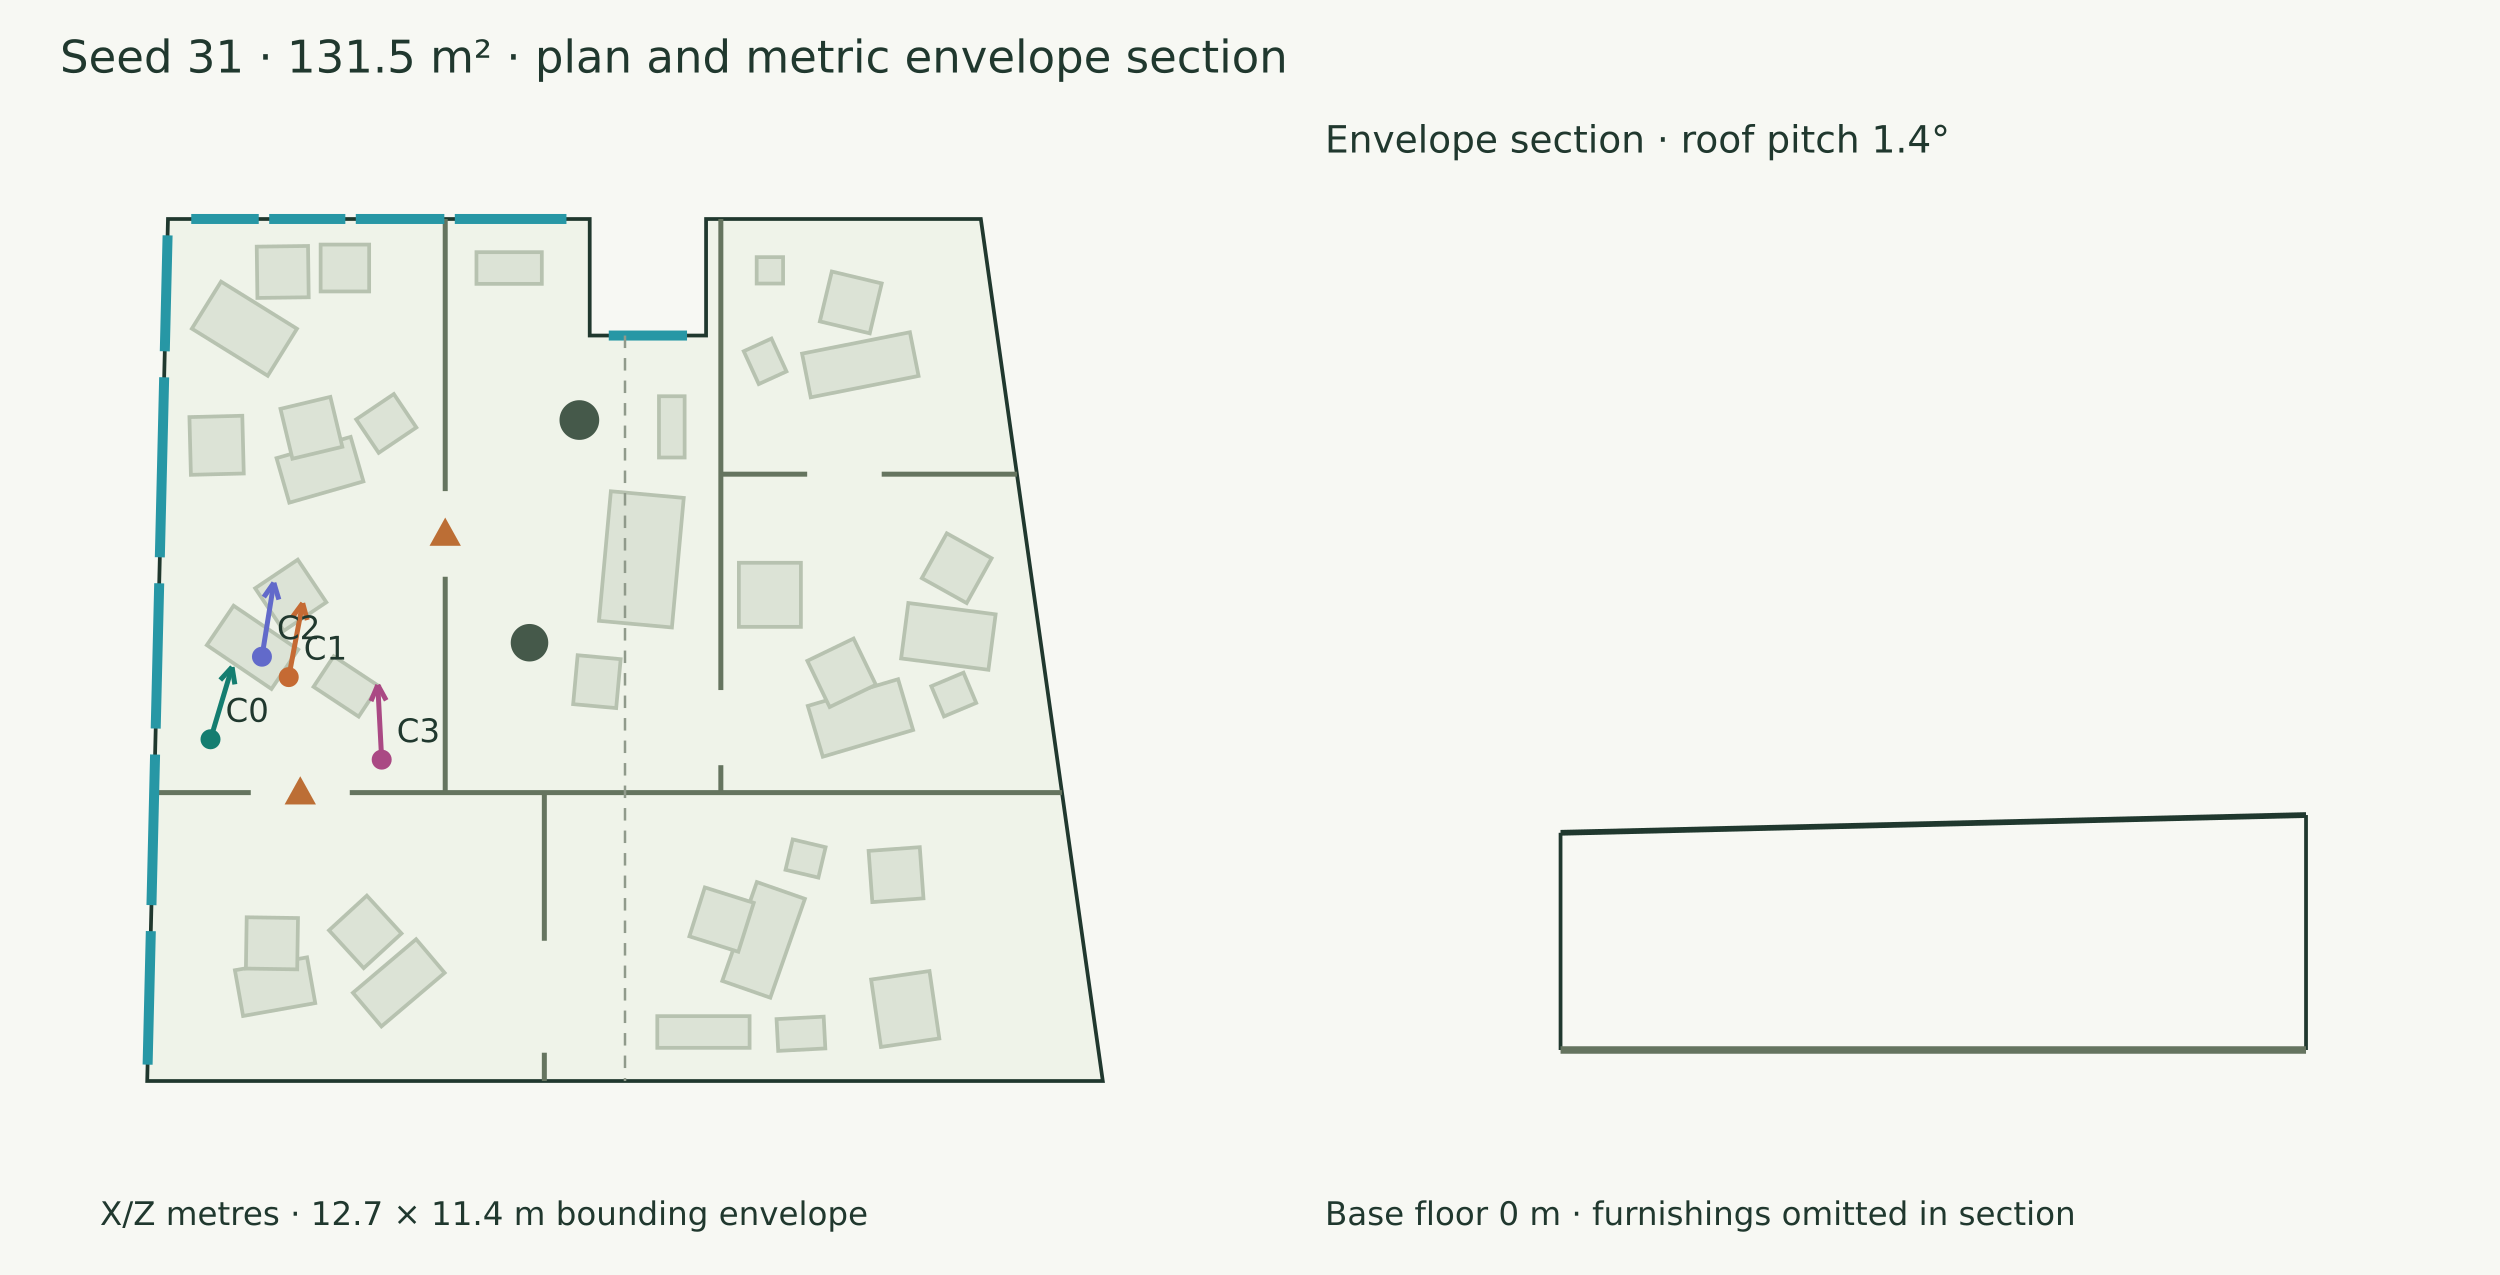
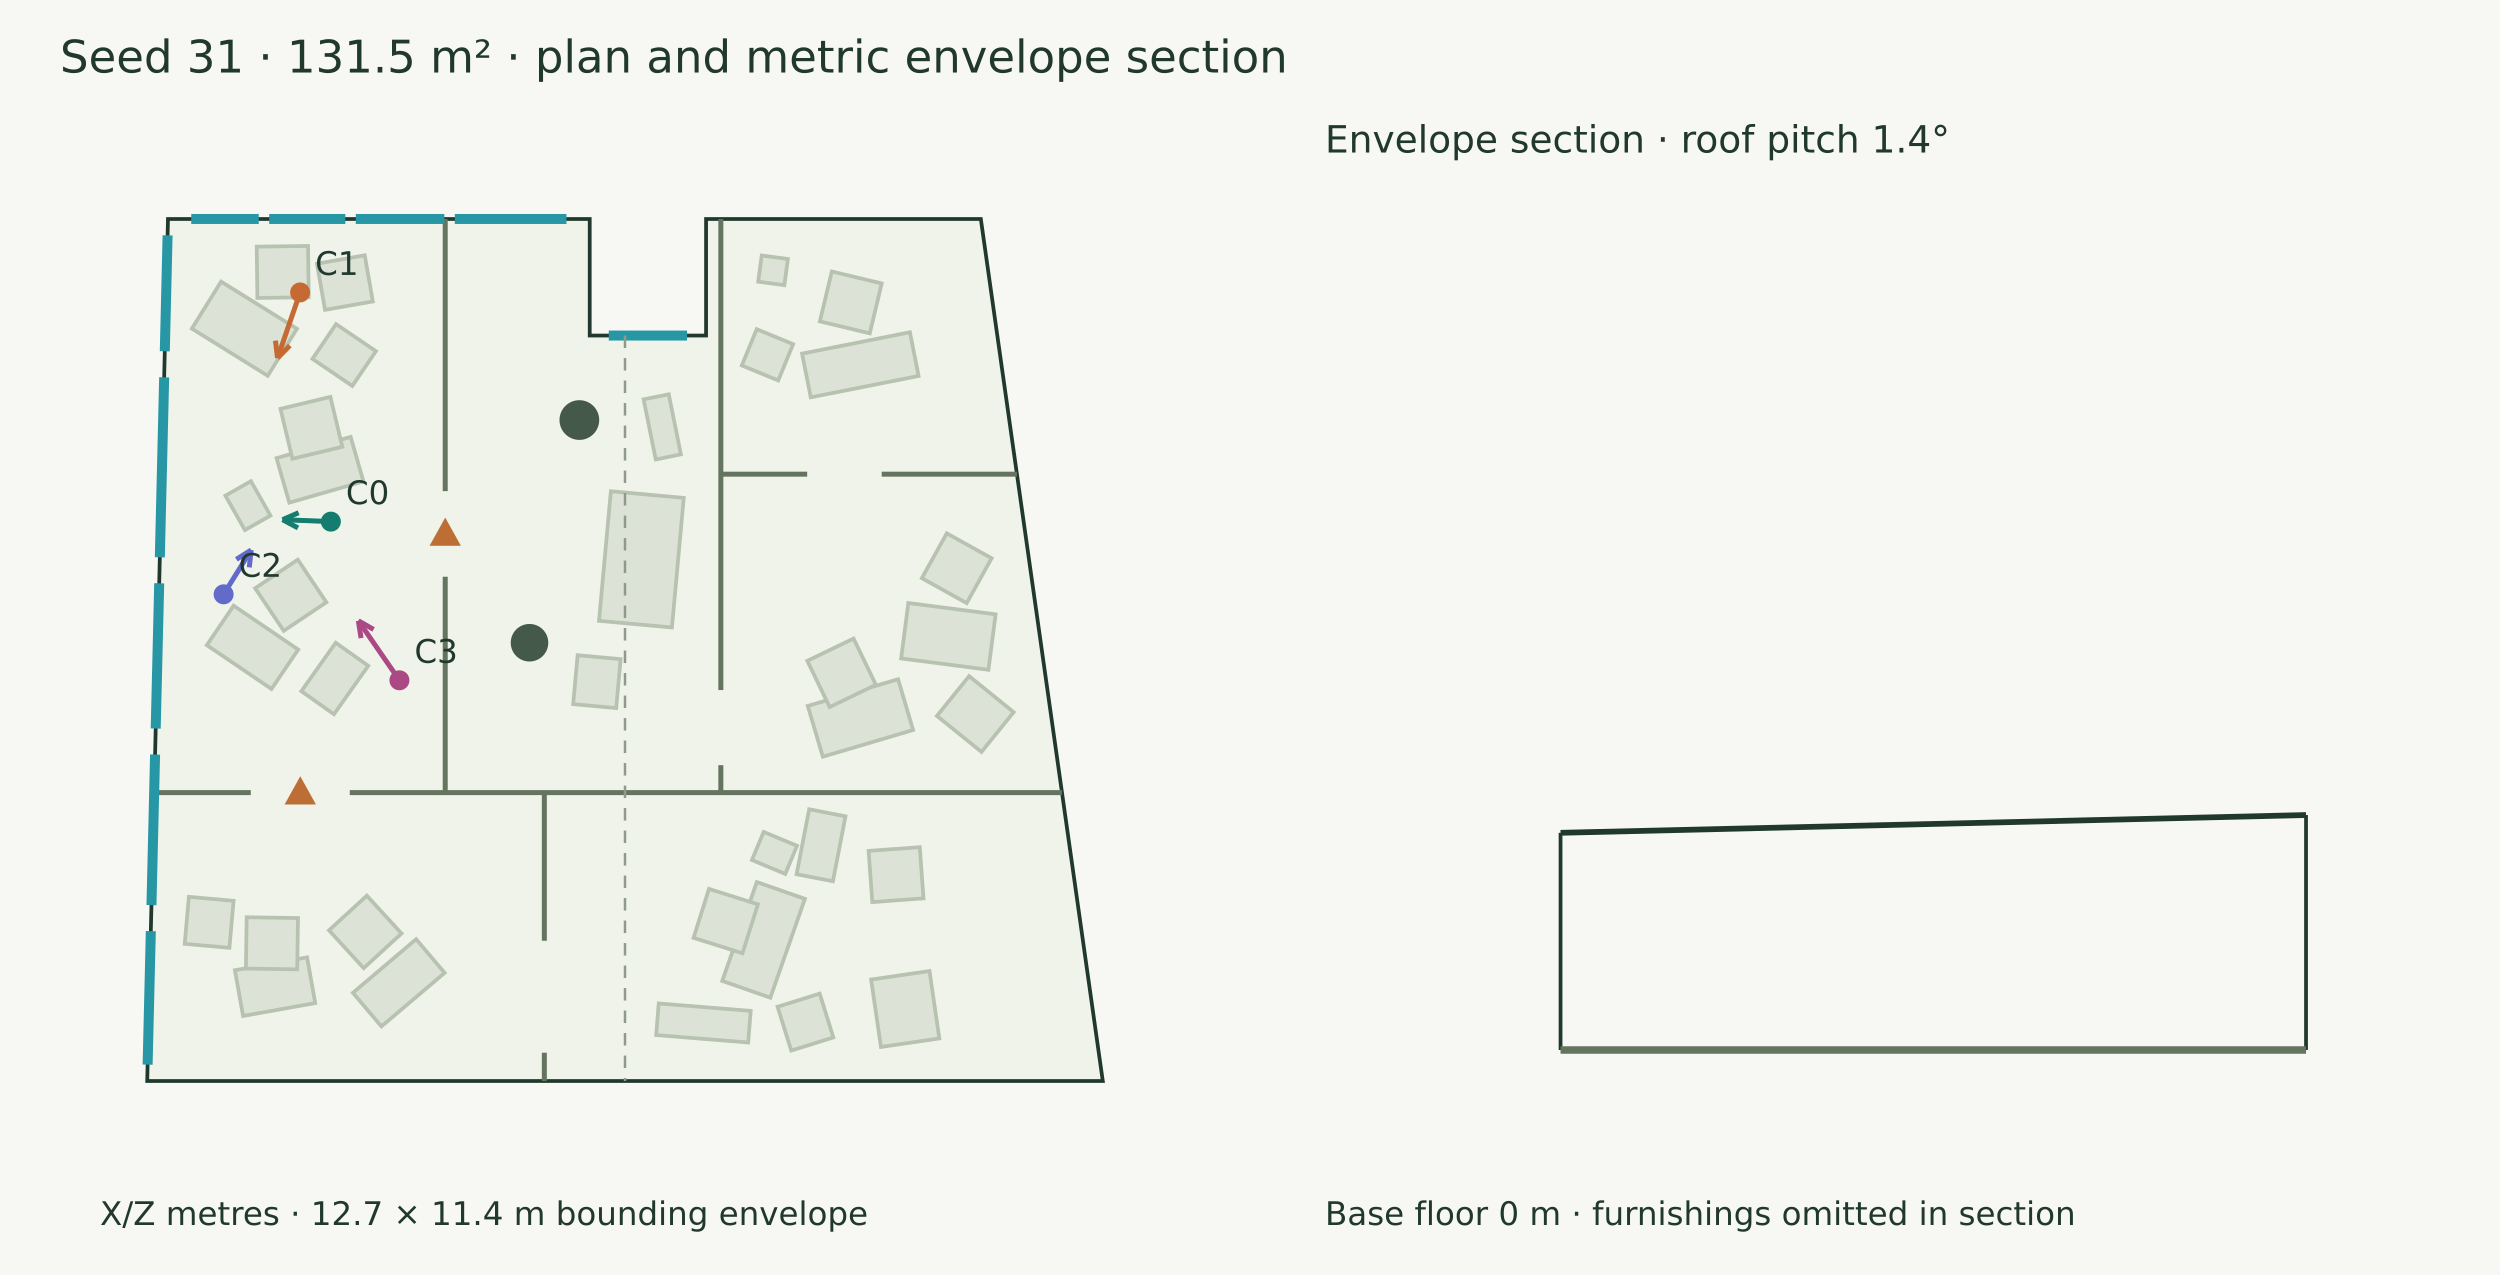
<svg xmlns="http://www.w3.org/2000/svg" width="1000" height="510" viewBox="0 0 1000 510">
  <rect width="100%" height="100%" fill="#f7f8f3" />
  <g font-family="DejaVu Sans" fill="#20382e">
    <text x="24.000" y="29.000" font-size="18">Seed 31 · 131.5 m² · plan and metric envelope section</text>
    <polygon points="67.192,87.590 235.886,87.590 235.886,134.219 282.427,134.219 282.427,87.590 392.329,87.590 441.116,432.410 58.884,432.410" fill="#eff3e9" stroke="#20382e" stroke-width="1.5" />
    <polygon points="145.363,192.557 115.716,201.064 110.608,183.261 140.255,174.754" fill="#dce3d6" stroke="#b7c2b0" stroke-width="1.5" />
    <polygon points="136.928,178.712 116.971,183.494 112.189,163.537 132.146,158.755" fill="#dce3d6" stroke="#b7c2b0" stroke-width="1.5" />
    <polygon points="107.091,150.317 76.742,131.459 88.429,112.649 118.779,131.507" fill="#dce3d6" stroke="#b7c2b0" stroke-width="1.5" />
    <polygon points="123.482,118.907 102.962,119.178 102.690,98.658 123.210,98.387" fill="#dce3d6" stroke="#b7c2b0" stroke-width="1.5" />
    <polygon points="108.581,275.593 82.738,258.049 93.442,242.282 119.285,259.826" fill="#dce3d6" stroke="#b7c2b0" stroke-width="1.5" />
    <polygon points="113.495,252.338 102.060,235.297 119.101,223.862 130.536,240.904" fill="#dce3d6" stroke="#b7c2b0" stroke-width="1.5" />
-     <polygon points="128.250,97.835 147.658,97.835 147.658,116.578 128.250,116.578" fill="#dce3d6" stroke="#b7c2b0" stroke-width="1.5" />
+     <polygon points="126.774,105.477 145.890,102.118 149.134,120.578 130.018,123.937" fill="#dce3d6" stroke="#b7c2b0" stroke-width="1.5" />
    <polygon points="126.094,401.229 97.229,406.386 93.960,388.093 122.826,382.936" fill="#dce3d6" stroke="#b7c2b0" stroke-width="1.5" />
    <polygon points="118.880,387.741 98.360,387.424 98.677,366.904 119.197,367.221" fill="#dce3d6" stroke="#b7c2b0" stroke-width="1.5" />
    <polygon points="177.853,389.138 152.567,410.572 141.163,397.118 166.448,375.684" fill="#dce3d6" stroke="#b7c2b0" stroke-width="1.5" />
    <polygon points="160.600,373.384 145.474,387.254 131.604,372.128 146.730,358.258" fill="#dce3d6" stroke="#b7c2b0" stroke-width="1.5" />
+     <polygon points="93.429,360.336 91.756,379.132 73.885,377.541 75.557,358.745" fill="#dce3d6" stroke="#b7c2b0" stroke-width="1.5" />
    <polygon points="273.503,199.169 268.764,250.995 239.608,248.329 244.347,196.503" fill="#dce3d6" stroke="#b7c2b0" stroke-width="1.5" />
-     <polygon points="190.583,100.869 216.726,100.869 216.726,113.544 190.583,113.544" fill="#dce3d6" stroke="#b7c2b0" stroke-width="1.5" />
-     <polygon points="263.589,183.006 263.589,158.495 273.850,158.495 273.850,183.006" fill="#dce3d6" stroke="#b7c2b0" stroke-width="1.5" />
+     <polygon points="262.299,183.780 257.439,159.755 267.496,157.721 272.357,181.745" fill="#dce3d6" stroke="#b7c2b0" stroke-width="1.5" />
    <polygon points="367.427,150.380 324.297,158.930 320.831,141.447 363.961,132.898" fill="#dce3d6" stroke="#b7c2b0" stroke-width="1.5" />
    <polygon points="347.903,133.340 327.945,128.561 332.724,108.603 352.682,113.382" fill="#dce3d6" stroke="#b7c2b0" stroke-width="1.5" />
-     <polygon points="313.235,102.856 313.235,113.419 302.672,113.419 302.672,102.856" fill="#dce3d6" stroke="#b7c2b0" stroke-width="1.5" />
+     <polygon points="315.151,103.604 313.749,114.074 303.279,112.671 304.682,102.202" fill="#dce3d6" stroke="#b7c2b0" stroke-width="1.5" />
    <polygon points="369.392,359.341 348.924,360.825 347.441,340.356 367.909,338.873" fill="#dce3d6" stroke="#b7c2b0" stroke-width="1.5" />
    <polygon points="371.797,388.411 375.729,415.371 352.380,418.777 348.448,391.817" fill="#dce3d6" stroke="#b7c2b0" stroke-width="1.5" />
    <polygon points="321.960,359.547 308.124,399.086 288.906,392.361 302.742,352.822" fill="#dce3d6" stroke="#b7c2b0" stroke-width="1.5" />
-     <polygon points="301.502,361.143 295.329,380.714 275.758,374.541 281.931,354.970" fill="#dce3d6" stroke="#b7c2b0" stroke-width="1.5" />
-     <polygon points="299.837,419.131 262.919,419.131 262.919,406.456 299.837,406.456" fill="#dce3d6" stroke="#b7c2b0" stroke-width="1.5" />
+     <polygon points="303.162,361.741 296.989,381.313 277.417,375.140 283.590,355.568" fill="#dce3d6" stroke="#b7c2b0" stroke-width="1.5" />
+     <polygon points="299.268,416.996 262.469,414.031 263.487,401.396 300.286,404.362" fill="#dce3d6" stroke="#b7c2b0" stroke-width="1.5" />
    <polygon points="365.241,291.997 329.130,302.682 323.119,282.370 359.230,271.684" fill="#dce3d6" stroke="#b7c2b0" stroke-width="1.5" />
    <polygon points="350.340,273.897 331.858,282.817 322.938,264.334 341.420,255.415" fill="#dce3d6" stroke="#b7c2b0" stroke-width="1.5" />
    <polygon points="395.371,267.915 360.455,263.382 363.334,241.209 398.250,245.743" fill="#dce3d6" stroke="#b7c2b0" stroke-width="1.5" />
    <polygon points="386.666,241.244 368.733,231.266 378.712,213.333 396.645,223.311" fill="#dce3d6" stroke="#b7c2b0" stroke-width="1.5" />
-     <polygon points="320.356,225.110 320.356,250.745 295.550,250.745 295.550,225.110" fill="#dce3d6" stroke="#b7c2b0" stroke-width="1.5" />
-     <polygon points="314.588,148.564 303.500,153.631 297.495,140.490 308.582,135.423" fill="#dce3d6" stroke="#b7c2b0" stroke-width="1.5" />
-     <polygon points="330.242,338.901 327.355,351.046 314.208,347.921 317.094,335.776" fill="#dce3d6" stroke="#b7c2b0" stroke-width="1.5" />
-     <polygon points="390.480,281.161 377.594,286.574 372.512,274.478 385.398,269.064" fill="#dce3d6" stroke="#b7c2b0" stroke-width="1.5" />
-     <polygon points="143.465,286.649 125.416,274.723 133.484,262.512 151.533,274.439" fill="#dce3d6" stroke="#b7c2b0" stroke-width="1.5" />
-     <polygon points="330.132,419.373 311.283,420.355 310.620,407.642 329.470,406.660" fill="#dce3d6" stroke="#b7c2b0" stroke-width="1.5" />
+     <polygon points="318.797,338.326 314.102,349.576 300.768,344.010 305.464,332.760" fill="#dce3d6" stroke="#b7c2b0" stroke-width="1.5" />
+     <polygon points="338.200,326.533 333.160,352.509 318.637,349.692 323.676,323.716" fill="#dce3d6" stroke="#b7c2b0" stroke-width="1.5" />
+     <polygon points="140.917,154.381 124.980,143.556 134.423,129.654 150.360,140.479" fill="#dce3d6" stroke="#b7c2b0" stroke-width="1.5" />
+     <polygon points="108.178,206.237 97.965,212.027 90.161,198.260 100.374,192.470" fill="#dce3d6" stroke="#b7c2b0" stroke-width="1.5" />
+     <polygon points="133.573,285.703 120.547,276.477 134.273,257.097 147.300,266.324" fill="#dce3d6" stroke="#b7c2b0" stroke-width="1.5" />
    <polygon points="248.269,263.669 246.471,283.238 229.261,281.656 231.059,262.088" fill="#dce3d6" stroke="#b7c2b0" stroke-width="1.5" />
-     <polygon points="142.468,167.755 157.535,157.613 166.541,170.994 151.474,181.135" fill="#dce3d6" stroke="#b7c2b0" stroke-width="1.5" />
-     <polygon points="97.505,189.395 76.358,189.932 75.771,166.838 96.919,166.301" fill="#dce3d6" stroke="#b7c2b0" stroke-width="1.5" />
+     <polygon points="311.280,152.184 296.716,146.199 302.680,131.684 317.245,137.669" fill="#dce3d6" stroke="#b7c2b0" stroke-width="1.5" />
+     <polygon points="405.458,284.862 392.592,300.773 374.771,286.363 387.638,270.452" fill="#dce3d6" stroke="#b7c2b0" stroke-width="1.5" />
+     <polygon points="316.502,420.224 311.033,402.707 327.869,397.450 333.338,414.968" fill="#dce3d6" stroke="#b7c2b0" stroke-width="1.5" />
    <circle cx="231.742" cy="168.018" r="7.944" fill="#45594a" />
    <circle cx="211.802" cy="257.093" r="7.51" fill="#45594a" />
    <path d="M61.664,317.043 L100.311,317.043" stroke="#65745f" stroke-width="2" fill="none" />
    <path d="M139.907,317.043 L424.793,317.043" stroke="#65745f" stroke-width="2" fill="none" />
    <polygon points="120.109,312.043 115.109,321.043 125.109,321.043" fill="#bc6e35" stroke="#bc6e35" stroke-width="1.5" />
    <path d="M178.088,87.590 L178.088,196.443" stroke="#65745f" stroke-width="2" fill="none" />
    <path d="M178.088,230.701 L178.088,317.043" stroke="#65745f" stroke-width="2" fill="none" />
    <polygon points="178.088,208.572 173.088,217.572 183.088,217.572" fill="#bc6e35" stroke="#bc6e35" stroke-width="1.5" />
    <path d="M288.336,87.590 L288.336,276.022" stroke="#65745f" stroke-width="2" fill="none" />
    <path d="M288.336,306.077 L288.336,317.043" stroke="#65745f" stroke-width="2" fill="none" />
    <path d="M217.736,317.043 L217.736,376.303" stroke="#65745f" stroke-width="2" fill="none" />
    <path d="M217.736,421.089 L217.736,432.410" stroke="#65745f" stroke-width="2" fill="none" />
    <path d="M288.336,189.670 L322.871,189.670" stroke="#65745f" stroke-width="2" fill="none" />
    <path d="M352.679,189.670 L406.772,189.670" stroke="#65745f" stroke-width="2" fill="none" />
    <path d="M76.500,87.590 L103.495,87.590" stroke="#2797a5" stroke-width="4" fill="none" />
    <path d="M107.678,87.590 L138.134,87.590" stroke="#2797a5" stroke-width="4" fill="none" />
    <path d="M142.316,87.590 L177.741,87.590" stroke="#2797a5" stroke-width="4" fill="none" />
    <path d="M181.923,87.590 L226.578,87.590" stroke="#2797a5" stroke-width="4" fill="none" />
    <path d="M243.501,134.219 L274.812,134.219" stroke="#2797a5" stroke-width="4" fill="none" />
    <path d="M59.042,425.858 L60.329,372.450" stroke="#2797a5" stroke-width="4" fill="none" />
    <path d="M60.579,362.053 L62.030,301.814" stroke="#2797a5" stroke-width="4" fill="none" />
    <path d="M62.281,291.417 L63.681,233.315" stroke="#2797a5" stroke-width="4" fill="none" />
    <path d="M63.931,222.918 L65.666,150.915" stroke="#2797a5" stroke-width="4" fill="none" />
    <path d="M65.916,140.518 L67.034,94.142" stroke="#2797a5" stroke-width="4" fill="none" />
-     <path d="M84.205,295.707 L92.829,266.831" stroke="#147d70" stroke-width="2" fill="none" />
-     <path d="M92.829,266.831 L93.942,273.742" stroke="#147d70" stroke-width="2" fill="none" />
-     <path d="M92.829,266.831 L88.107,271.999" stroke="#147d70" stroke-width="2" fill="none" />
-     <circle cx="84.205" cy="295.707" r="4" fill="#147d70" />
-     <text x="90.205" y="288.707" font-size="13">C0</text>
-     <path d="M115.492,270.840 L121.067,241.262" stroke="#c56a33" stroke-width="2" fill="none" />
-     <path d="M121.067,241.262 L122.892,248.020" stroke="#c56a33" stroke-width="2" fill="none" />
-     <path d="M121.067,241.262 L116.908,246.892" stroke="#c56a33" stroke-width="2" fill="none" />
-     <circle cx="115.492" cy="270.84" r="4" fill="#c56a33" />
-     <text x="121.492" y="263.840" font-size="13">C1</text>
-     <path d="M104.778,262.680 L109.538,233.111" stroke="#626aca" stroke-width="2" fill="none" />
-     <path d="M109.538,233.111 L111.542,239.818" stroke="#626aca" stroke-width="2" fill="none" />
-     <path d="M109.538,233.111 L105.530,238.850" stroke="#626aca" stroke-width="2" fill="none" />
-     <circle cx="104.778" cy="262.68" r="4" fill="#626aca" />
-     <text x="110.778" y="255.680" font-size="13">C2</text>
-     <path d="M152.677,303.853 L151.107,273.996" stroke="#aa4984" stroke-width="2" fill="none" />
-     <path d="M151.107,273.996 L154.478,280.131" stroke="#aa4984" stroke-width="2" fill="none" />
-     <path d="M151.107,273.996 L148.397,280.451" stroke="#aa4984" stroke-width="2" fill="none" />
-     <circle cx="152.677" cy="303.853" r="4" fill="#aa4984" />
-     <text x="158.677" y="296.853" font-size="13">C3</text>
+     <path d="M132.347,208.653 L113.019,207.873" stroke="#147d70" stroke-width="2" fill="none" />
+     <path d="M113.019,207.873 L119.440,205.085" stroke="#147d70" stroke-width="2" fill="none" />
+     <path d="M113.019,207.873 L119.195,211.170" stroke="#147d70" stroke-width="2" fill="none" />
+     <circle cx="132.347" cy="208.653" r="4" fill="#147d70" />
+     <text x="138.347" y="201.653" font-size="13">C0</text>
+     <path d="M120.052,116.972 L111.011,143.201" stroke="#c56a33" stroke-width="2" fill="none" />
+     <path d="M111.011,143.201 L110.187,136.249" stroke="#c56a33" stroke-width="2" fill="none" />
+     <path d="M111.011,143.201 L115.944,138.234" stroke="#c56a33" stroke-width="2" fill="none" />
+     <circle cx="120.052" cy="116.972" r="4" fill="#c56a33" />
+     <text x="126.052" y="109.972" font-size="13">C1</text>
+     <path d="M89.445,237.727 L100.459,219.998" stroke="#626aca" stroke-width="2" fill="none" />
+     <path d="M100.459,219.998 L99.719,226.958" stroke="#626aca" stroke-width="2" fill="none" />
+     <path d="M100.459,219.998 L94.547,223.745" stroke="#626aca" stroke-width="2" fill="none" />
+     <circle cx="89.445" cy="237.727" r="4" fill="#626aca" />
+     <text x="95.445" y="230.727" font-size="13">C2</text>
+     <path d="M159.769,272.121 L143.348,248.319" stroke="#aa4984" stroke-width="2" fill="none" />
+     <path d="M143.348,248.319 L149.433,251.778" stroke="#aa4984" stroke-width="2" fill="none" />
+     <path d="M143.348,248.319 L144.421,255.237" stroke="#aa4984" stroke-width="2" fill="none" />
+     <circle cx="159.769" cy="272.121" r="4" fill="#aa4984" />
+     <text x="165.769" y="265.121" font-size="13">C3</text>
    <text x="40.000" y="490.000" font-size="13">X/Z metres · 12.7 × 11.4 m bounding envelope</text>
    <path d="M250.000,134.219 L250.000,432.410" stroke="#909a8b" stroke-width="1" stroke-dasharray="5 4" fill="none" />
    <path d="M624.219,333.121 L922.410,326.012" stroke="#20382e" stroke-width="2.3" fill="none" />
    <path d="M624.219,420.000 L624.219,333.121" stroke="#20382e" stroke-width="1.5" fill="none" />
    <path d="M922.410,420.000 L922.410,326.012" stroke="#20382e" stroke-width="1.5" fill="none" />
    <path d="M624.219,420.000 L922.410,420.000" stroke="#65745f" stroke-width="3" fill="none" />
    <path d="M624.219,420.000 L624.219,420.000" stroke="#8d9a85" stroke-width="1" fill="none" />
    <path d="M922.410,420.000 L922.410,420.000" stroke="#8d9a85" stroke-width="1" fill="none" />
    <text x="530.000" y="61.000" font-size="15">Envelope section · roof pitch 1.4°</text>
    <text x="530.000" y="490.000" font-size="13">Base floor 0 m · furnishings omitted in section</text>
  </g>
</svg>
